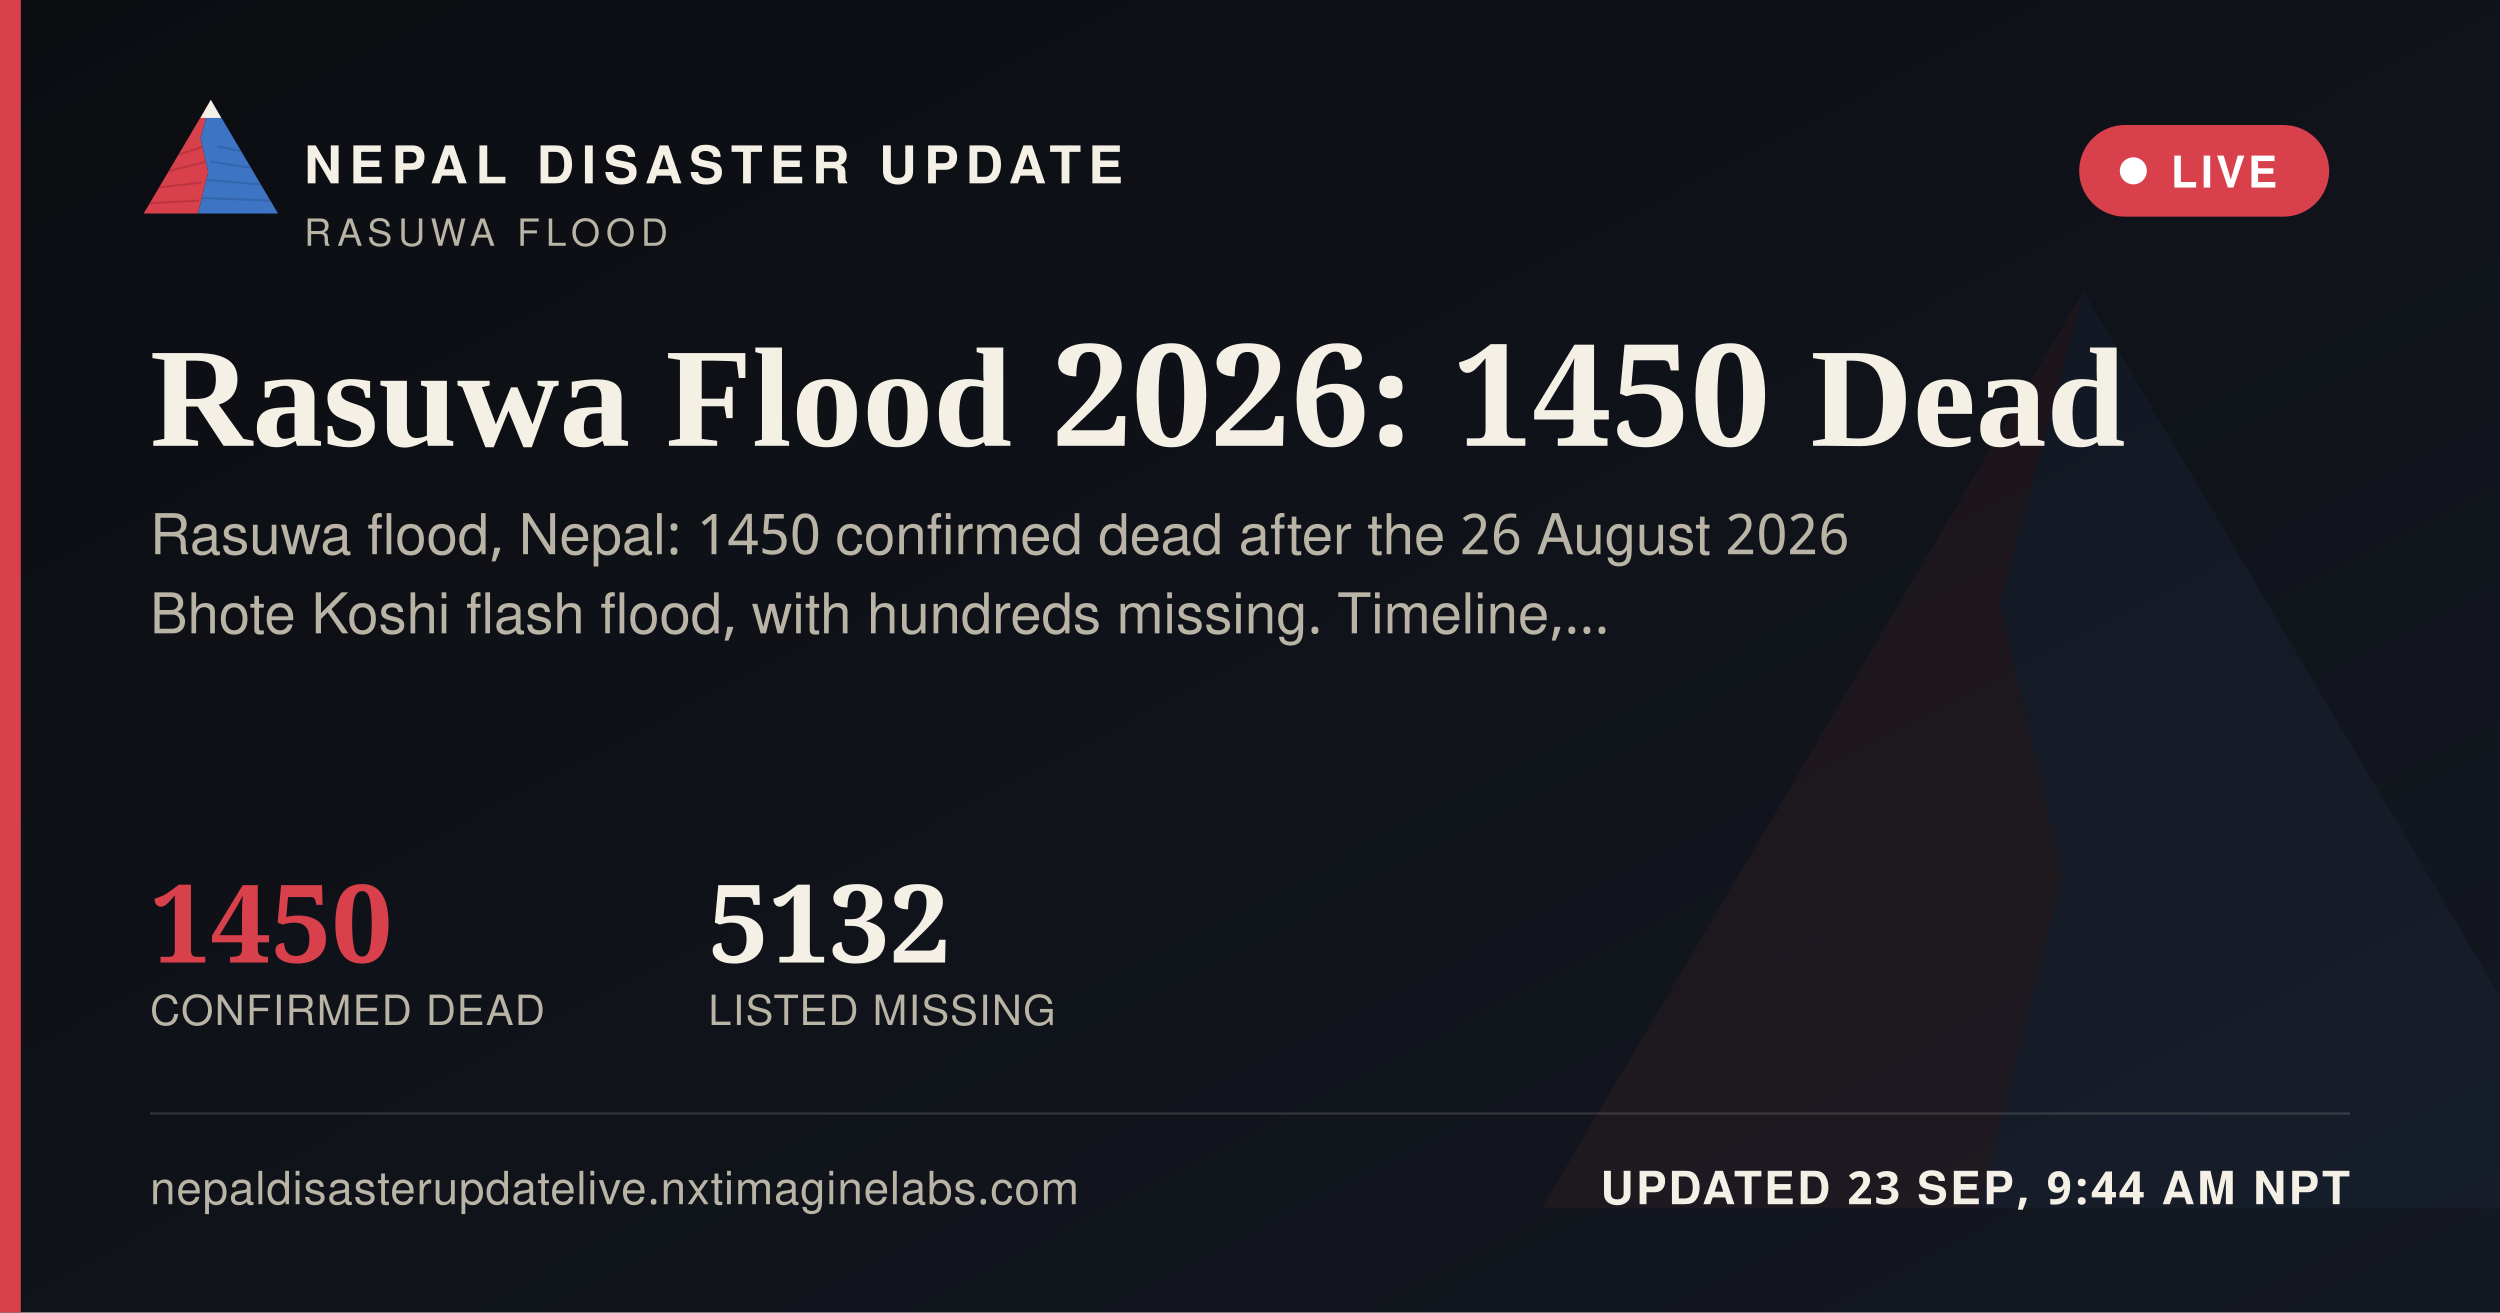
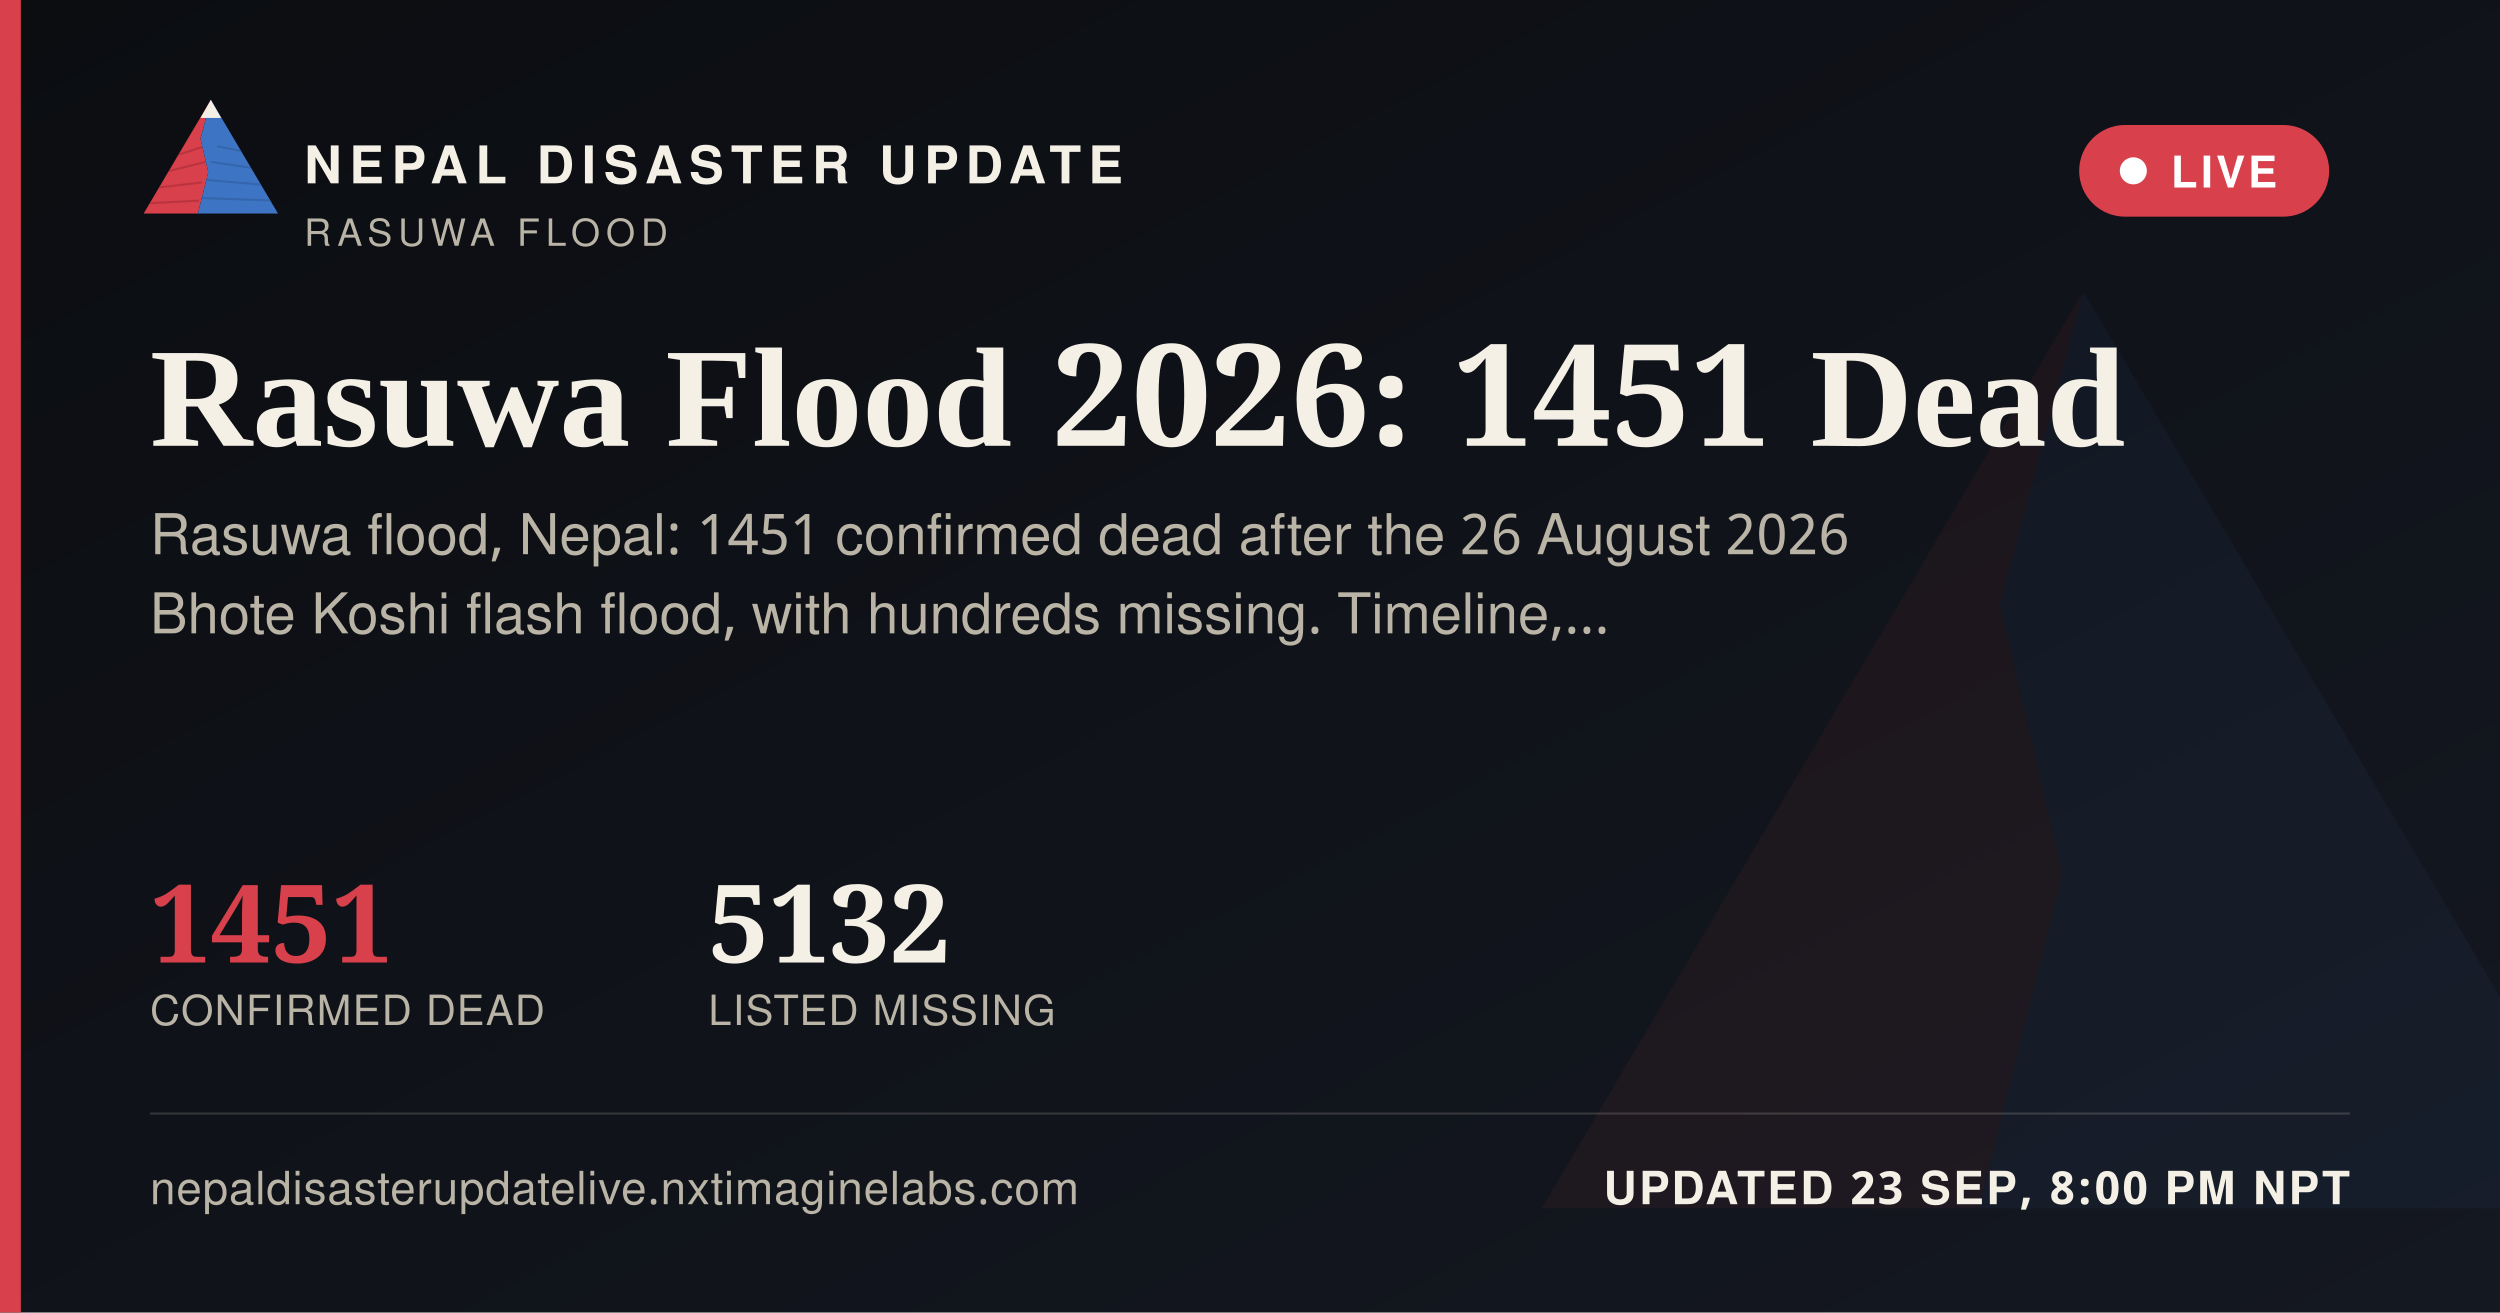
<svg xmlns="http://www.w3.org/2000/svg" width="1200" height="630" viewBox="0 0 1200 630">
  <defs>
    <linearGradient id="ogbg" x1="0" y1="0" x2="1" y2="1">
      <stop offset="0" stop-color="#0B0D11" />
      <stop offset="1" stop-color="#141821" />
    </linearGradient>
  </defs>
  <rect width="1200" height="630" fill="url(#ogbg)" />
  <g transform="translate(700,60) scale(5)" opacity="0.06">
    <polygon points="60,16 52,46 58,72 50,104 8,104" fill="#D8404B" />
    <polygon points="60,16 112,104 50,104 58,72 52,46" fill="#3D74C4" />
  </g>
  <rect x="0" y="0" width="10" height="630" fill="#D8404B" />
  <g transform="translate(64,38) scale(0.62)">
    <g>
      <defs>
        <clipPath id="ogLc">
          <polygon points="60,16 52,46 58,72 50,104 8,104" />
        </clipPath>
        <clipPath id="ogRc">
          <polygon points="60,16 112,104 50,104 58,72 52,46" />
        </clipPath>
      </defs>
      <polygon points="60,16 52,46 58,72 50,104 8,104" fill="#D8404B" />
      <g clip-path="url(#ogLc)" stroke="#A32A34" stroke-width="1.6" fill="none" opacity="0.55">
        <path d="M30,60 L55,52" />
        <path d="M24,72 L56,64" />
        <path d="M18,84 L53,80" />
        <path d="M13,96 L51,94" />
      </g>
      <polygon points="60,16 112,104 50,104 58,72 52,46" fill="#3D74C4" />
      <g clip-path="url(#ogRc)" stroke="#2A5793" stroke-width="1.6" fill="none" opacity="0.5">
        <path d="M65,52 L95,58" />
        <path d="M60,64 L100,70" />
        <path d="M56,78 L104,82" />
        <path d="M52,92 L108,94" />
      </g>
      <polygon points="60,16 52,30 68,30" fill="#F4F0E6" />
    </g>
  </g>
  <text x="146" y="88" font-family="'Public Sans', 'Noto Sans Devanagari', 'Helvetica Neue', Helvetica, Arial, sans-serif" font-size="25" font-weight="800" letter-spacing="3.6" fill="#F4F0E6">NEPAL DISASTER UPDATE</text>
  <text x="146" y="118" font-family="'Public Sans', 'Noto Sans Devanagari', 'Helvetica Neue', Helvetica, Arial, sans-serif" font-size="18" letter-spacing="2.8" fill="#B9B4A6">RASUWA FLOOD</text>
  <g>
    <rect x="998" y="60" width="120" height="44" rx="22" fill="#D8404B" stroke="none" />
    <circle cx="1024" cy="82" r="6.5" fill="#FFFFFF" />
    <text x="1042" y="90" font-family="'Public Sans', 'Noto Sans Devanagari', 'Helvetica Neue', Helvetica, Arial, sans-serif" font-size="21" font-weight="700" letter-spacing="1.6" fill="#FFFFFF">LIVE</text>
  </g>
-   <text x="72" y="214" font-family="Newsreader, 'Noto Serif Devanagari', Georgia, 'Times New Roman', serif" font-size="68" font-weight="600" fill="#F4F0E6">Rasuwa Flood 2026: 1450 Dead</text>
-   <text x="72" y="266" font-family="'Public Sans', 'Noto Sans Devanagari', 'Helvetica Neue', Helvetica, Arial, sans-serif" font-size="27" fill="#B9B4A6">Rasuwa flood, Nepal: 1450 confirmed dead after the 26 August 2026</text>
+   <text x="72" y="214" font-family="Newsreader, 'Noto Serif Devanagari', Georgia, 'Times New Roman', serif" font-size="68" font-weight="600" fill="#F4F0E6">Rasuwa Flood 2026: 1451 Dead</text>
+   <text x="72" y="266" font-family="'Public Sans', 'Noto Sans Devanagari', 'Helvetica Neue', Helvetica, Arial, sans-serif" font-size="27" fill="#B9B4A6">Rasuwa flood, Nepal: 1451 confirmed dead after the 26 August 2026</text>
  <text x="72" y="304" font-family="'Public Sans', 'Noto Sans Devanagari', 'Helvetica Neue', Helvetica, Arial, sans-serif" font-size="27" fill="#B9B4A6">Bhote Koshi flash flood, with hundreds missing. Timeline,…</text>
  <g transform="translate(72,462)">
-     <text x="0" y="0" font-family="Newsreader, 'Noto Serif Devanagari', Georgia, 'Times New Roman', serif" font-size="52" font-weight="600" fill="#D8404B">1450</text>
+     <text x="0" y="0" font-family="Newsreader, 'Noto Serif Devanagari', Georgia, 'Times New Roman', serif" font-size="52" font-weight="600" fill="#D8404B">1451</text>
    <text x="0" y="30" font-family="'Public Sans', 'Noto Sans Devanagari', 'Helvetica Neue', Helvetica, Arial, sans-serif" font-size="20" letter-spacing="0.6" fill="#B9B4A6">CONFIRMED DEAD</text>
    <text x="268" y="0" font-family="Newsreader, 'Noto Serif Devanagari', Georgia, 'Times New Roman', serif" font-size="52" font-weight="600" fill="#F4F0E6">5132</text>
    <text x="268" y="30" font-family="'Public Sans', 'Noto Sans Devanagari', 'Helvetica Neue', Helvetica, Arial, sans-serif" font-size="20" letter-spacing="0.6" fill="#B9B4A6">LISTED MISSING</text>
  </g>
  <rect x="72" y="534" width="1056" height="1" fill="rgba(244,240,230,0.16)" />
  <text x="72" y="578" font-family="'Public Sans', 'Noto Sans Devanagari', 'Helvetica Neue', Helvetica, Arial, sans-serif" font-size="22" fill="#B9B4A6" letter-spacing="0.4">nepaldisasterupdatelive.nxtimaginelabs.com</text>
-   <text x="1128" y="578" text-anchor="end" font-family="'Public Sans', 'Noto Sans Devanagari', 'Helvetica Neue', Helvetica, Arial, sans-serif" font-size="22" font-weight="700" letter-spacing="1.2" fill="#F4F0E6">UPDATED 23 SEP, 9:44 AM NPT</text>
+   <text x="1128" y="578" text-anchor="end" font-family="'Public Sans', 'Noto Sans Devanagari', 'Helvetica Neue', Helvetica, Arial, sans-serif" font-size="22" font-weight="700" letter-spacing="1.2" fill="#F4F0E6">UPDATED 23 SEP, 8:00 PM NPT</text>
</svg>
